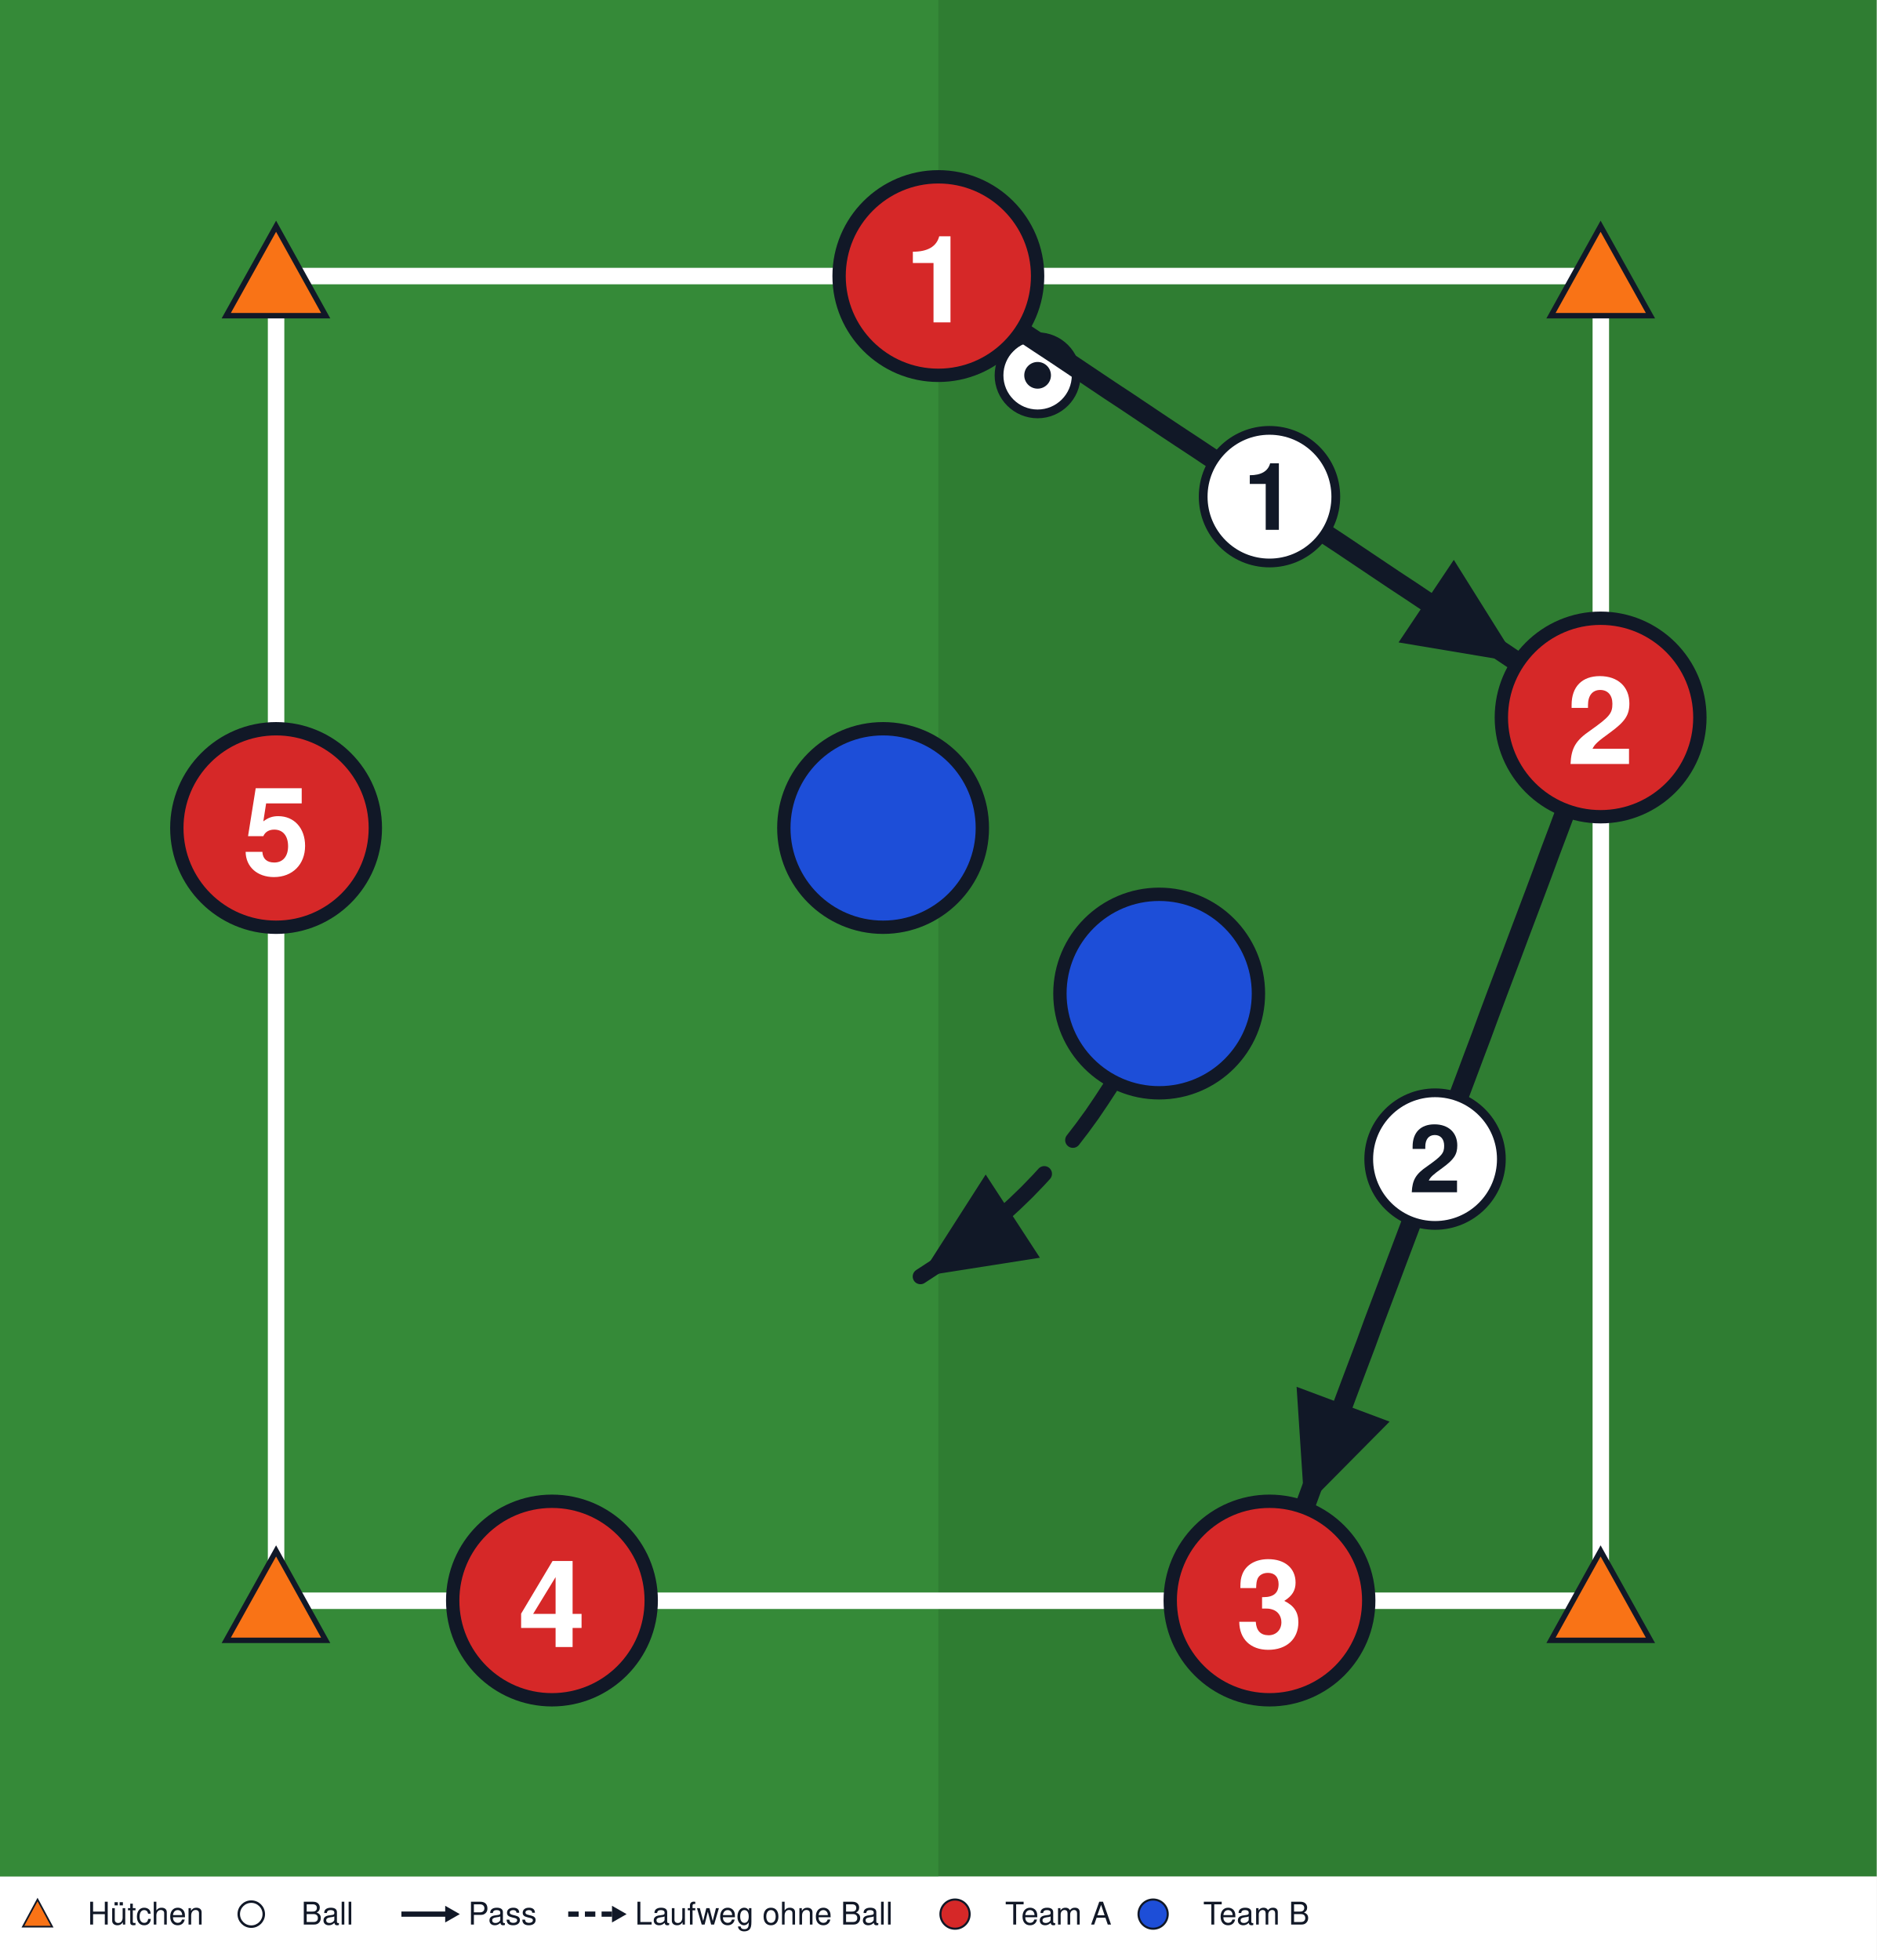
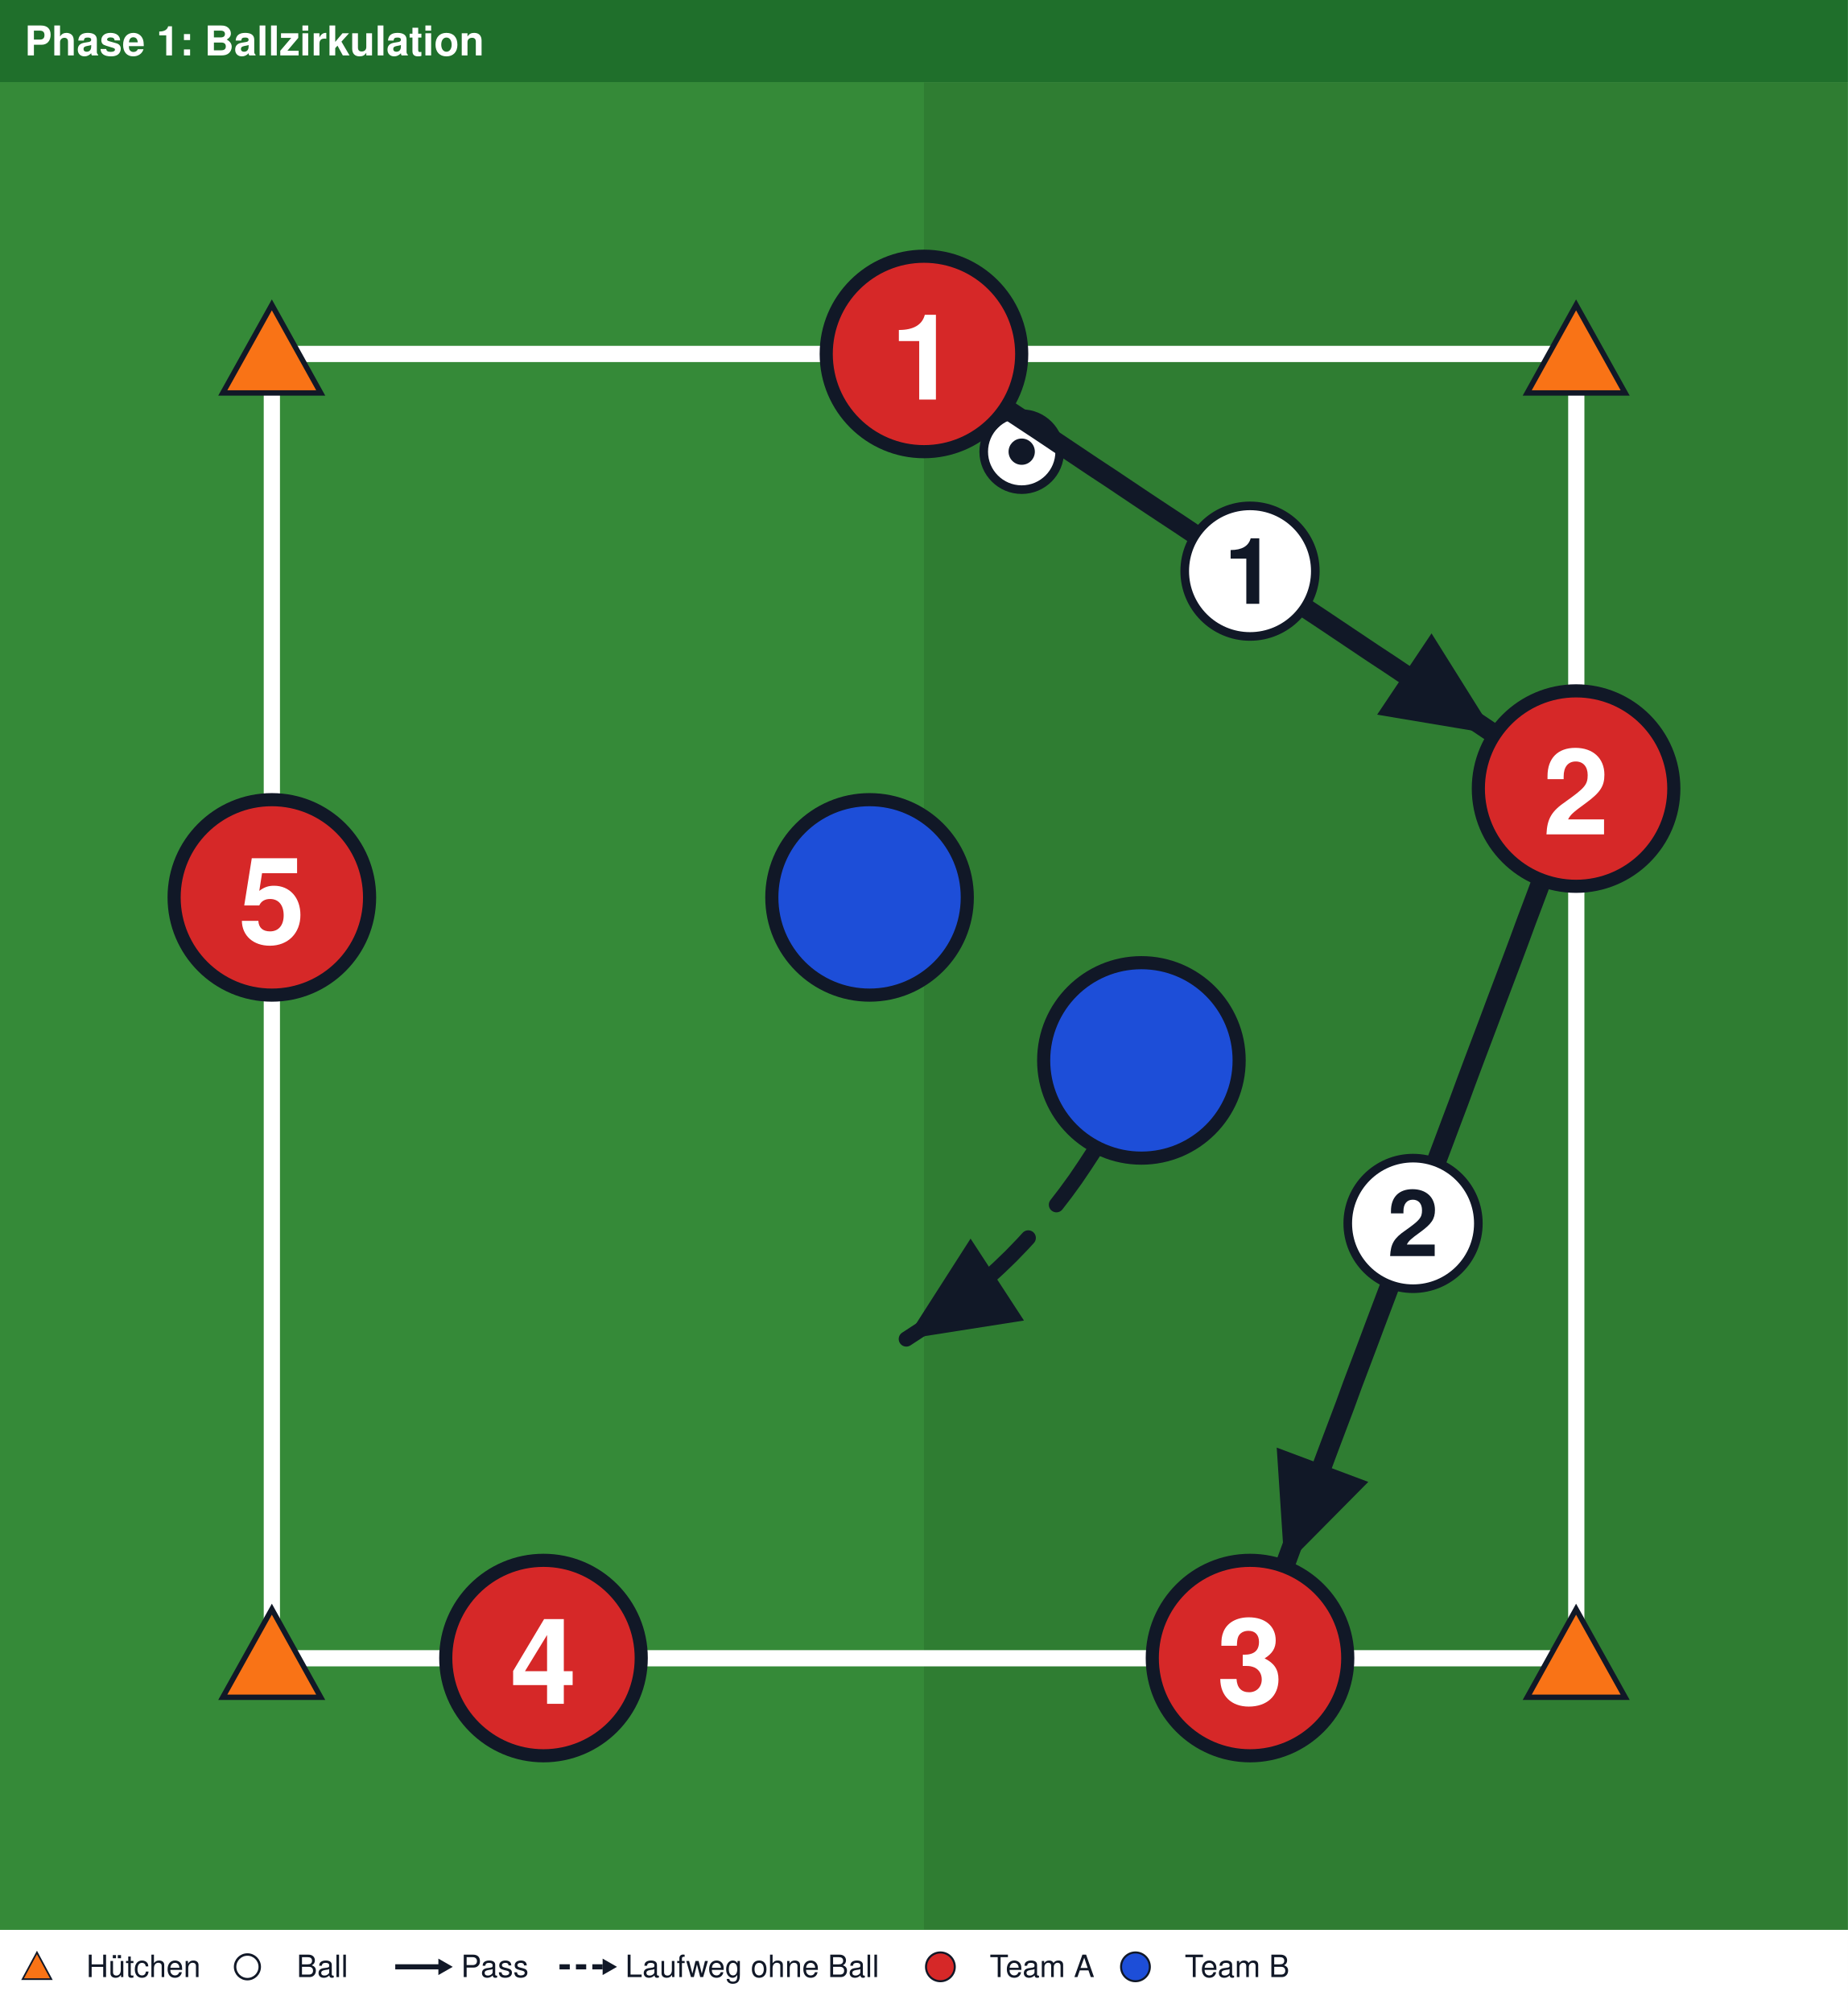
- <svg xmlns="http://www.w3.org/2000/svg" width="900" height="940" viewBox="0 0 900 940">
-   <rect x="0" y="0" width="900.0" height="900.0" fill="#2f7d32" />
-   <rect x="0.0" y="0" width="450.0" height="900.0" fill="#358a38" />
-   <rect x="132.4" y="132.4" width="635.3" height="635.3" fill="none" stroke="#ffffff" stroke-width="7.9" />
-   <polygon points="132.4,108.5 156.2,151.4 108.5,151.4" fill="#f97316" stroke="#111827" stroke-width="2.6" />
-   <polygon points="767.6,108.5 791.5,151.4 743.8,151.4" fill="#f97316" stroke="#111827" stroke-width="2.6" />
-   <polygon points="132.4,743.8 156.2,786.7 108.5,786.7" fill="#f97316" stroke="#111827" stroke-width="2.6" />
-   <polygon points="767.6,743.8 791.5,786.7 743.8,786.7" fill="#f97316" stroke="#111827" stroke-width="2.6" />
-   <circle cx="497.6" cy="180.0" r="18.5" fill="#ffffff" stroke="#111827" stroke-width="4.2" />
-   <circle cx="497.6" cy="180.0" r="6.4" fill="#111827" />
-   <polyline points="489.6,158.8 498.2,164.5 506.7,170.1 515.2,175.8 523.7,181.5 532.2,187.2 540.7,192.8 549.2,198.5 557.7,204.2 566.3,209.9 574.8,215.5 583.3,221.2 591.8,226.9 600.3,232.6 608.8,238.2 617.3,243.9 625.8,249.6 634.4,255.3 642.9,260.9 651.4,266.6 659.9,272.3 668.4,278.0 676.9,283.6 685.4,289.3 694.0,295.0 702.5,300.7 711.0,306.3 719.5,312.0 728.0,317.7" fill="none" stroke="#111827" stroke-width="9.5" stroke-linecap="round" stroke-linejoin="round" />
-   <polygon points="728.0,317.7 697.2,268.5 670.7,308.1" fill="#111827" />
-   <circle cx="608.8" cy="238.2" r="31.8" fill="#ffffff" stroke="#111827" stroke-width="4.2" />
-   <text x="608.8" y="254.1" font-family="Helvetica" font-size="45.0" font-weight="bold" fill="#111827" text-anchor="middle">1</text>
-   <polyline points="750.9,388.7 747.2,398.6 743.5,408.4 739.9,418.2 736.2,428.1 732.5,437.9 728.8,447.7 725.1,457.6 721.4,467.4 717.7,477.2 714.0,487.1 710.4,496.9 706.7,506.7 703.0,516.6 699.3,526.4 695.6,536.2 691.9,546.0 688.2,555.9 684.5,565.7 680.9,575.5 677.2,585.4 673.5,595.2 669.8,605.0 666.1,614.9 662.4,624.7 658.7,634.5 655.1,644.4 651.4,654.2 647.7,664.0 644.0,673.9 640.3,683.7 636.6,693.5 632.9,703.4 629.2,713.2 625.6,723.0" fill="none" stroke="#111827" stroke-width="9.5" stroke-linecap="round" stroke-linejoin="round" />
-   <polygon points="625.6,723.0 666.4,681.8 621.8,665.1" fill="#111827" />
-   <circle cx="688.2" cy="555.9" r="31.8" fill="#ffffff" stroke="#111827" stroke-width="4.2" />
-   <text x="688.2" y="571.8" font-family="Helvetica" font-size="45.0" font-weight="bold" fill="#111827" text-anchor="middle">2</text>
-   <polyline points="532.8,520.8 528.3,527.7 523.7,534.5 518.9,541.1 513.9,547.6 508.8,553.9 503.5,560.0 498.0,566.0 492.4,571.8 486.6,577.4 480.6,582.9 474.5,588.2 468.2,593.3 461.7,598.3 455.1,603.1 448.3,607.7 441.4,612.2" fill="none" stroke="#111827" stroke-width="7.4" stroke-linecap="round" stroke-linejoin="round" stroke-dasharray="31.8,21.2" />
-   <polygon points="441.4,612.2 498.7,603.2 472.7,563.3" fill="#111827" />
-   <circle cx="450.0" cy="132.4" r="47.6" fill="#d62828" stroke="#111827" stroke-width="6.4" />
-   <text x="450.0" y="154.6" font-family="Helvetica" font-size="58.2" font-weight="bold" fill="#ffffff" text-anchor="middle">1</text>
-   <circle cx="767.6" cy="344.1" r="47.6" fill="#d62828" stroke="#111827" stroke-width="6.4" />
-   <text x="767.6" y="366.4" font-family="Helvetica" font-size="58.2" font-weight="bold" fill="#ffffff" text-anchor="middle">2</text>
-   <circle cx="608.8" cy="767.6" r="47.6" fill="#d62828" stroke="#111827" stroke-width="6.4" />
-   <text x="608.8" y="789.9" font-family="Helvetica" font-size="58.2" font-weight="bold" fill="#ffffff" text-anchor="middle">3</text>
-   <circle cx="264.7" cy="767.6" r="47.6" fill="#d62828" stroke="#111827" stroke-width="6.4" />
-   <text x="264.7" y="789.9" font-family="Helvetica" font-size="58.2" font-weight="bold" fill="#ffffff" text-anchor="middle">4</text>
-   <circle cx="132.4" cy="397.1" r="47.6" fill="#d62828" stroke="#111827" stroke-width="6.4" />
-   <text x="132.4" y="419.3" font-family="Helvetica" font-size="58.2" font-weight="bold" fill="#ffffff" text-anchor="middle">5</text>
-   <circle cx="423.5" cy="397.1" r="47.6" fill="#1d4ed8" stroke="#111827" stroke-width="6.4" />
-   <circle cx="555.9" cy="476.5" r="47.6" fill="#1d4ed8" stroke="#111827" stroke-width="6.4" />
-   <rect x="0" y="900.0" width="900.0" height="40.0" fill="#ffffff" />
-   <polygon points="18.0,911.0 25.0,924.0 11.0,924.0" fill="#f97316" stroke="#111827" stroke-width="0.8" />
-   <text x="42.0" y="923.0" font-family="Helvetica" font-size="15" fill="#111827">Hütchen</text>
-   <circle cx="120.5" cy="918.0" r="6" fill="#ffffff" stroke="#111827" stroke-width="1.2" />
-   <text x="144.5" y="923.0" font-family="Helvetica" font-size="15" fill="#111827">Ball</text>
-   <line x1="192.5" y1="918.0" x2="214.5" y2="918.0" stroke="#111827" stroke-width="2.5" />
-   <polygon points="220.5,918.0 213.5,914.0 213.5,922.0" fill="#111827" />
-   <text x="224.5" y="923.0" font-family="Helvetica" font-size="15" fill="#111827">Pass</text>
-   <line x1="272.5" y1="918.0" x2="294.5" y2="918.0" stroke="#111827" stroke-width="2.5" stroke-dasharray="5,3" />
-   <polygon points="300.5,918.0 293.5,914.0 293.5,922.0" fill="#111827" />
-   <text x="304.5" y="923.0" font-family="Helvetica" font-size="15" fill="#111827">Laufweg ohne Ball</text>
-   <circle cx="458.0" cy="918.0" r="7" fill="#d62828" stroke="#111827" stroke-width="1" />
-   <text x="482.0" y="923.0" font-family="Helvetica" font-size="15" fill="#111827">Team A</text>
-   <circle cx="553.0" cy="918.0" r="7" fill="#1d4ed8" stroke="#111827" stroke-width="1" />
-   <text x="577.0" y="923.0" font-family="Helvetica" font-size="15" fill="#111827">Team B</text>
+ <svg xmlns="http://www.w3.org/2000/svg" width="900" height="980" viewBox="0 0 900 980">
+   <rect x="0" y="0" width="900.0" height="40" fill="#1f6f2b" />
+   <text x="12" y="27" font-family="Helvetica" font-size="20" font-weight="bold" fill="#ffffff">Phase 1: Ballzirkulation</text>
+   <g transform="translate(0,40)">
+     <rect x="0" y="0" width="900.0" height="900.0" fill="#2f7d32" />
+     <rect x="0.0" y="0" width="450.0" height="900.0" fill="#358a38" />
+     <rect x="132.4" y="132.4" width="635.3" height="635.3" fill="none" stroke="#ffffff" stroke-width="7.9" />
+     <polygon points="132.4,108.5 156.2,151.4 108.5,151.4" fill="#f97316" stroke="#111827" stroke-width="2.6" />
+     <polygon points="767.6,108.5 791.5,151.4 743.8,151.4" fill="#f97316" stroke="#111827" stroke-width="2.6" />
+     <polygon points="132.4,743.8 156.2,786.7 108.5,786.7" fill="#f97316" stroke="#111827" stroke-width="2.6" />
+     <polygon points="767.6,743.8 791.5,786.7 743.8,786.7" fill="#f97316" stroke="#111827" stroke-width="2.6" />
+     <circle cx="497.6" cy="180.0" r="18.5" fill="#ffffff" stroke="#111827" stroke-width="4.2" />
+     <circle cx="497.6" cy="180.0" r="6.4" fill="#111827" />
+     <polyline points="489.6,158.8 498.2,164.5 506.7,170.1 515.2,175.8 523.7,181.5 532.2,187.2 540.7,192.8 549.2,198.5 557.7,204.2 566.3,209.9 574.8,215.5 583.3,221.2 591.8,226.9 600.3,232.6 608.8,238.2 617.3,243.9 625.8,249.6 634.4,255.3 642.9,260.9 651.4,266.6 659.9,272.3 668.4,278.0 676.9,283.6 685.4,289.3 694.0,295.0 702.5,300.7 711.0,306.3 719.5,312.0 728.0,317.7" fill="none" stroke="#111827" stroke-width="9.5" stroke-linecap="round" stroke-linejoin="round" />
+     <polygon points="728.0,317.7 697.2,268.5 670.7,308.1" fill="#111827" />
+     <circle cx="608.8" cy="238.2" r="31.8" fill="#ffffff" stroke="#111827" stroke-width="4.2" />
+     <text x="608.8" y="254.1" font-family="Helvetica" font-size="45.0" font-weight="bold" fill="#111827" text-anchor="middle">1</text>
+     <polyline points="750.9,388.7 747.2,398.6 743.5,408.4 739.9,418.2 736.2,428.1 732.5,437.9 728.8,447.7 725.1,457.6 721.4,467.4 717.7,477.2 714.0,487.1 710.4,496.9 706.7,506.7 703.0,516.6 699.3,526.4 695.6,536.2 691.9,546.0 688.2,555.9 684.5,565.7 680.9,575.5 677.2,585.4 673.5,595.2 669.8,605.0 666.1,614.9 662.4,624.7 658.7,634.5 655.1,644.4 651.4,654.2 647.7,664.0 644.0,673.9 640.3,683.7 636.6,693.5 632.9,703.4 629.2,713.2 625.6,723.0" fill="none" stroke="#111827" stroke-width="9.5" stroke-linecap="round" stroke-linejoin="round" />
+     <polygon points="625.6,723.0 666.4,681.8 621.8,665.1" fill="#111827" />
+     <circle cx="688.2" cy="555.9" r="31.8" fill="#ffffff" stroke="#111827" stroke-width="4.2" />
+     <text x="688.2" y="571.8" font-family="Helvetica" font-size="45.0" font-weight="bold" fill="#111827" text-anchor="middle">2</text>
+     <polyline points="532.8,520.8 528.3,527.7 523.7,534.5 518.9,541.1 513.9,547.6 508.8,553.9 503.5,560.0 498.0,566.0 492.4,571.8 486.6,577.4 480.6,582.9 474.5,588.2 468.2,593.3 461.7,598.3 455.1,603.1 448.3,607.7 441.4,612.2" fill="none" stroke="#111827" stroke-width="7.4" stroke-linecap="round" stroke-linejoin="round" stroke-dasharray="31.8,21.2" />
+     <polygon points="441.4,612.2 498.7,603.2 472.7,563.3" fill="#111827" />
+     <circle cx="450.0" cy="132.4" r="47.6" fill="#d62828" stroke="#111827" stroke-width="6.4" />
+     <text x="450.0" y="154.6" font-family="Helvetica" font-size="58.2" font-weight="bold" fill="#ffffff" text-anchor="middle">1</text>
+     <circle cx="767.6" cy="344.1" r="47.6" fill="#d62828" stroke="#111827" stroke-width="6.4" />
+     <text x="767.6" y="366.4" font-family="Helvetica" font-size="58.2" font-weight="bold" fill="#ffffff" text-anchor="middle">2</text>
+     <circle cx="608.8" cy="767.6" r="47.6" fill="#d62828" stroke="#111827" stroke-width="6.4" />
+     <text x="608.8" y="789.9" font-family="Helvetica" font-size="58.2" font-weight="bold" fill="#ffffff" text-anchor="middle">3</text>
+     <circle cx="264.7" cy="767.6" r="47.6" fill="#d62828" stroke="#111827" stroke-width="6.4" />
+     <text x="264.7" y="789.9" font-family="Helvetica" font-size="58.2" font-weight="bold" fill="#ffffff" text-anchor="middle">4</text>
+     <circle cx="132.4" cy="397.1" r="47.6" fill="#d62828" stroke="#111827" stroke-width="6.4" />
+     <text x="132.4" y="419.3" font-family="Helvetica" font-size="58.2" font-weight="bold" fill="#ffffff" text-anchor="middle">5</text>
+     <circle cx="423.5" cy="397.1" r="47.6" fill="#1d4ed8" stroke="#111827" stroke-width="6.4" />
+     <circle cx="555.9" cy="476.5" r="47.6" fill="#1d4ed8" stroke="#111827" stroke-width="6.4" />
+     <rect x="0" y="900.0" width="900.0" height="40.0" fill="#ffffff" />
+     <polygon points="18.0,911.0 25.0,924.0 11.0,924.0" fill="#f97316" stroke="#111827" stroke-width="0.8" />
+     <text x="42.0" y="923.0" font-family="Helvetica" font-size="15" fill="#111827">Hütchen</text>
+     <circle cx="120.5" cy="918.0" r="6" fill="#ffffff" stroke="#111827" stroke-width="1.2" />
+     <text x="144.5" y="923.0" font-family="Helvetica" font-size="15" fill="#111827">Ball</text>
+     <line x1="192.5" y1="918.0" x2="214.5" y2="918.0" stroke="#111827" stroke-width="2.5" />
+     <polygon points="220.5,918.0 213.5,914.0 213.5,922.0" fill="#111827" />
+     <text x="224.5" y="923.0" font-family="Helvetica" font-size="15" fill="#111827">Pass</text>
+     <line x1="272.5" y1="918.0" x2="294.5" y2="918.0" stroke="#111827" stroke-width="2.5" stroke-dasharray="5,3" />
+     <polygon points="300.5,918.0 293.5,914.0 293.5,922.0" fill="#111827" />
+     <text x="304.5" y="923.0" font-family="Helvetica" font-size="15" fill="#111827">Laufweg ohne Ball</text>
+     <circle cx="458.0" cy="918.0" r="7" fill="#d62828" stroke="#111827" stroke-width="1" />
+     <text x="482.0" y="923.0" font-family="Helvetica" font-size="15" fill="#111827">Team A</text>
+     <circle cx="553.0" cy="918.0" r="7" fill="#1d4ed8" stroke="#111827" stroke-width="1" />
+     <text x="577.0" y="923.0" font-family="Helvetica" font-size="15" fill="#111827">Team B</text>
+   </g>
</svg>
